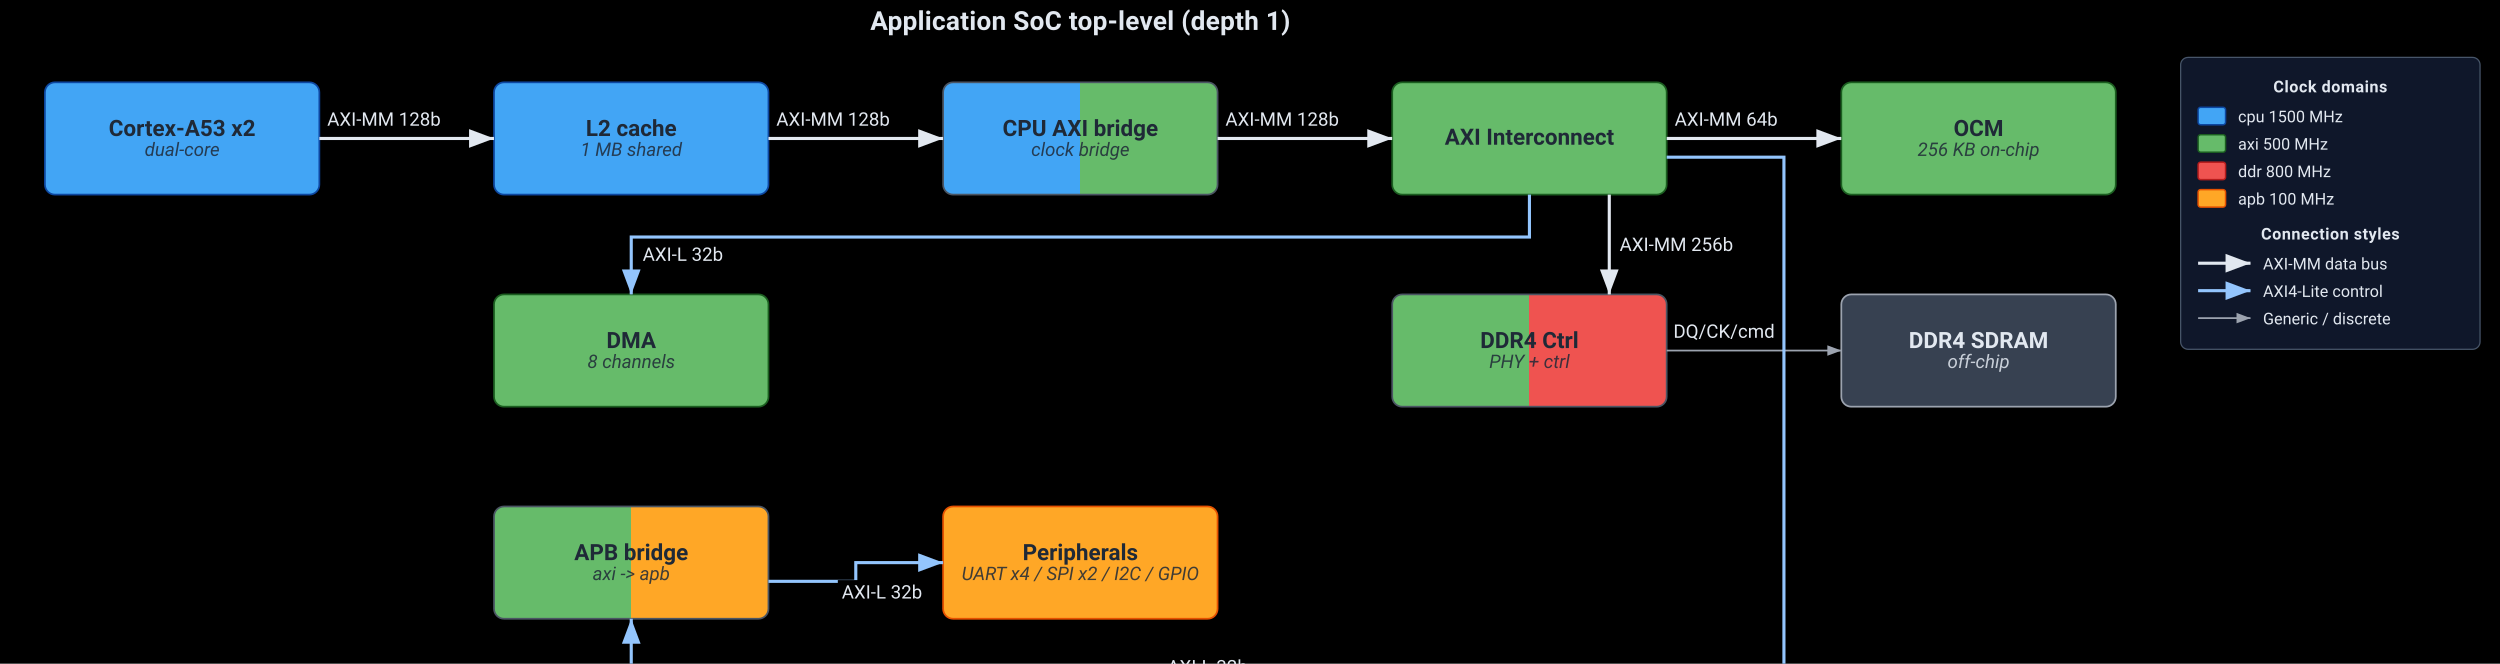
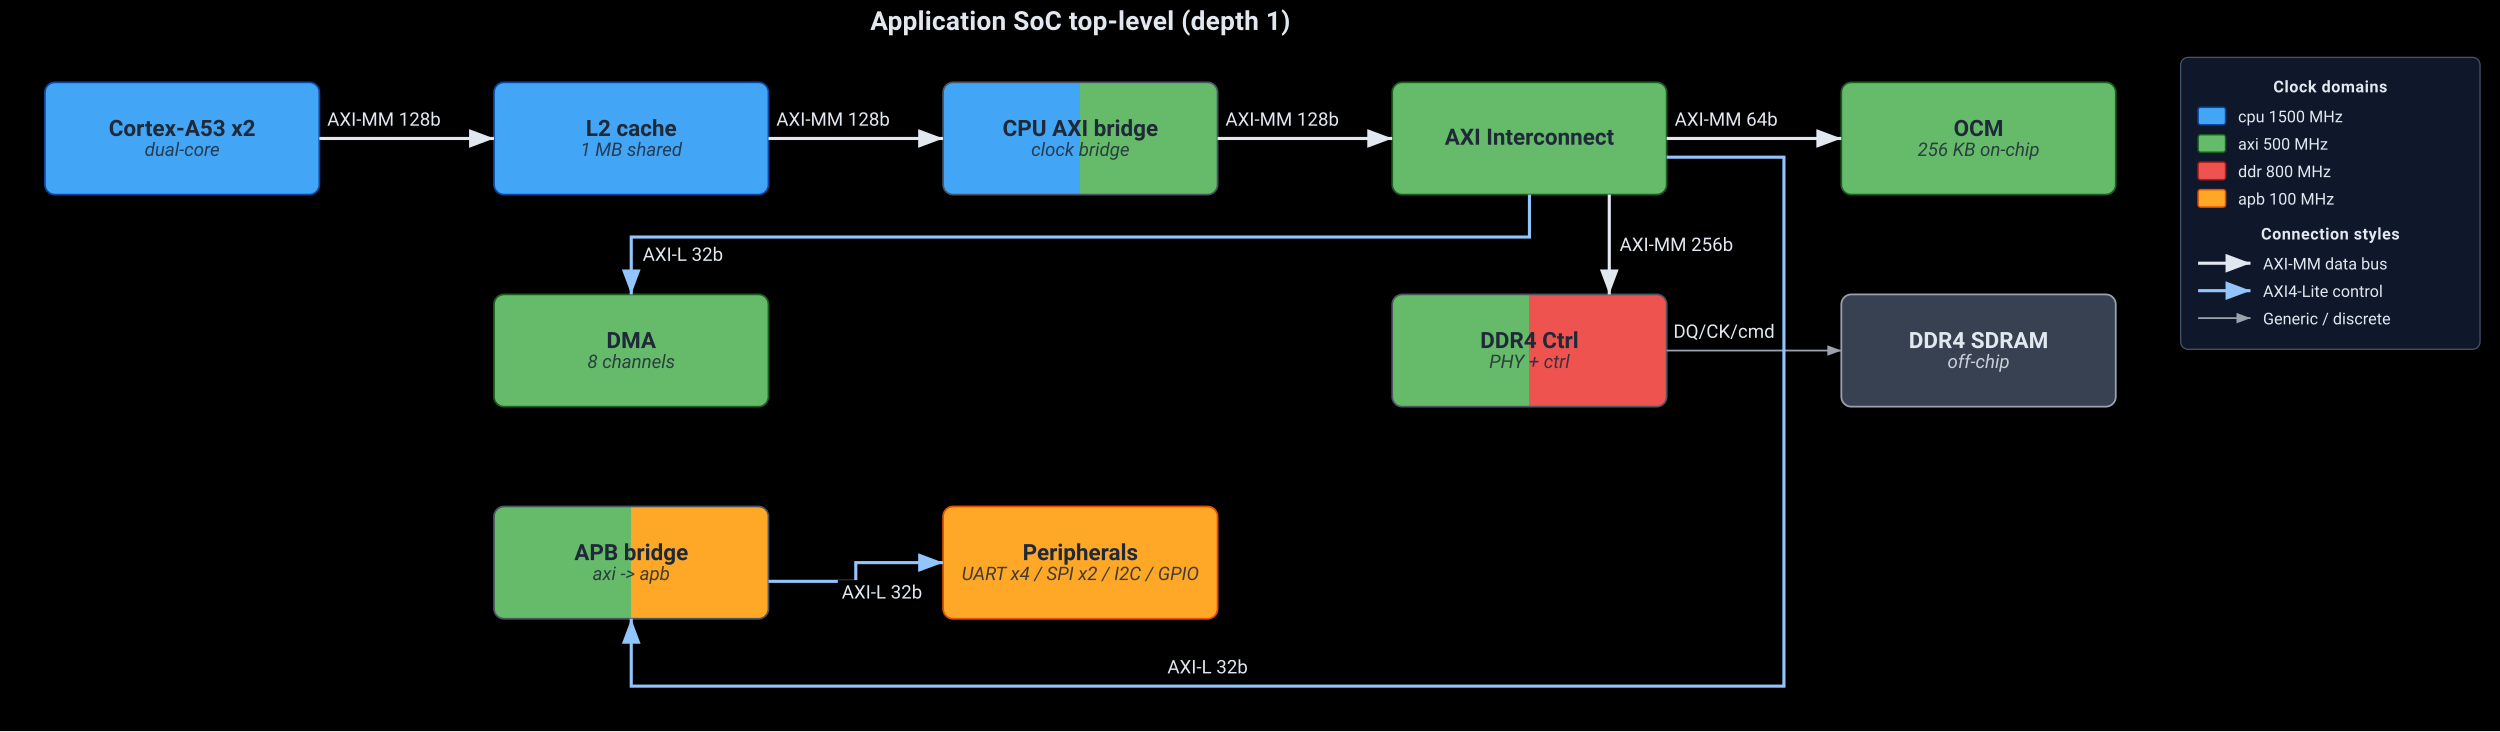
- <svg xmlns="http://www.w3.org/2000/svg" width="2004" height="532" viewBox="0 0 2004 532" font-family="ui-sans-serif, system-ui, -apple-system, 'Segoe UI', Roboto, 'Helvetica Neue', Arial, sans-serif" style="background:#000000">
+ <svg xmlns="http://www.w3.org/2000/svg" width="2004" height="586" viewBox="0 0 2004 586" font-family="ui-sans-serif, system-ui, -apple-system, 'Segoe UI', Roboto, 'Helvetica Neue', Arial, sans-serif" style="background:#000000">
  <defs>
    <marker id="ah-solid" markerWidth="9" markerHeight="9" refX="8" refY="3" orient="auto">
      <path d="M0,0 L0,6 L8,3 z" fill="#e2e8f0" />
    </marker>
    <marker id="ah-thin" markerWidth="9" markerHeight="9" refX="8" refY="3" orient="auto">
      <path d="M0,0 L0,6 L8,3 z" fill="#9ca3af" />
    </marker>
    <marker id="ah-stream" markerWidth="9" markerHeight="9" refX="8" refY="3" orient="auto">
      <path d="M0,0 L0,6 L8,3 z" fill="#d9f99d" />
    </marker>
    <marker id="ah-axil" markerWidth="9" markerHeight="9" refX="8" refY="3" orient="auto">
      <path d="M0,0 L0,6 L8,3 z" fill="#93c5fd" />
    </marker>
    <marker id="ah-tilelink" markerWidth="9" markerHeight="9" refX="8" refY="3" orient="auto">
      <path d="M0,0 L0,6 L8,3 z" fill="#5eead4" />
    </marker>
    <marker id="ah-cdc" markerWidth="9" markerHeight="9" refX="8" refY="3" orient="auto">
      <path d="M0,0 L0,6 L8,3 z" fill="#d8b4fe" />
    </marker>
    <marker id="ah-open" markerWidth="9" markerHeight="9" refX="8" refY="3" orient="auto">
      <path d="M0.5,0.5 L0.5,5.5 L8,3 z" fill="#000000" stroke="#e2e8f0" stroke-width="1" />
    </marker>
    <linearGradient id="grad-cpu_axi" x1="0%" y1="0%" x2="100%" y2="0%">
      <stop offset="50%" stop-color="#42A5F5" />
      <stop offset="50%" stop-color="#66BB6A" />
    </linearGradient>
    <linearGradient id="grad-ddr_ctrl" x1="0%" y1="0%" x2="100%" y2="0%">
      <stop offset="50%" stop-color="#66BB6A" />
      <stop offset="50%" stop-color="#EF5350" />
    </linearGradient>
    <linearGradient id="grad-apb_br" x1="0%" y1="0%" x2="100%" y2="0%">
      <stop offset="50%" stop-color="#66BB6A" />
      <stop offset="50%" stop-color="#FFA726" />
    </linearGradient>
  </defs>
-   <rect width="2004" height="532" fill="#000000" id="_canvas_bg" />
+   <rect width="2004" height="586" fill="#000000" id="_canvas_bg" />
  <text x="866.0" y="24" text-anchor="middle" font-size="21" font-weight="600" fill="#e2e8f0" letter-spacing="0.2">Application SoC top-level (depth 1)</text>
  <rect id="cpu" x="36" y="66" width="220" height="90" fill="#42A5F5" stroke="#0D47A1" stroke-width="1.4" rx="8" />
  <text x="146" y="109" text-anchor="middle" font-size="18" font-weight="600" fill="#1f2937">Cortex-A53 x2</text>
  <text x="146" y="125" text-anchor="middle" font-size="15" font-style="italic" fill="#1f2937" opacity="0.85">dual-core</text>
  <rect id="l2" x="396" y="66" width="220" height="90" fill="#42A5F5" stroke="#0D47A1" stroke-width="1.4" rx="8" />
  <text x="506" y="109" text-anchor="middle" font-size="18" font-weight="600" fill="#1f2937">L2 cache</text>
  <text x="506" y="125" text-anchor="middle" font-size="15" font-style="italic" fill="#1f2937" opacity="0.85">1 MB shared</text>
  <rect id="cpu_axi" x="756" y="66" width="220" height="90" fill="url(#grad-cpu_axi)" stroke="#4b5563" stroke-width="1.4" rx="8" />
  <text x="866" y="109" text-anchor="middle" font-size="18" font-weight="600" fill="#1f2937">CPU AXI bridge</text>
  <text x="866" y="125" text-anchor="middle" font-size="15" font-style="italic" fill="#1f2937" opacity="0.85">clock bridge</text>
  <rect id="ic" x="1116" y="66" width="220" height="90" fill="#66BB6A" stroke="#1B5E20" stroke-width="1.4" rx="8" />
  <text x="1226" y="116" text-anchor="middle" font-size="18" font-weight="600" fill="#1f2937">AXI Interconnect</text>
  <rect id="sram" x="1476" y="66" width="220" height="90" fill="#66BB6A" stroke="#1B5E20" stroke-width="1.4" rx="8" />
  <text x="1586" y="109" text-anchor="middle" font-size="18" font-weight="600" fill="#1f2937">OCM</text>
  <text x="1586" y="125" text-anchor="middle" font-size="15" font-style="italic" fill="#1f2937" opacity="0.85">256 KB on-chip</text>
  <rect id="dma" x="396" y="236" width="220" height="90" fill="#66BB6A" stroke="#1B5E20" stroke-width="1.4" rx="8" />
  <text x="506" y="279" text-anchor="middle" font-size="18" font-weight="600" fill="#1f2937">DMA</text>
  <text x="506" y="295" text-anchor="middle" font-size="15" font-style="italic" fill="#1f2937" opacity="0.85">8 channels</text>
  <rect id="ddr_ctrl" x="1116" y="236" width="220" height="90" fill="url(#grad-ddr_ctrl)" stroke="#4b5563" stroke-width="1.4" rx="8" />
  <text x="1226" y="279" text-anchor="middle" font-size="18" font-weight="600" fill="#1f2937">DDR4 Ctrl</text>
  <text x="1226" y="295" text-anchor="middle" font-size="15" font-style="italic" fill="#1f2937" opacity="0.85">PHY + ctrl</text>
  <rect id="ddr3" x="1476" y="236" width="220" height="90" fill="#374151" stroke="#9ca3af" stroke-width="1.4" rx="8" />
  <text x="1586" y="279" text-anchor="middle" font-size="18" font-weight="600" fill="#e2e8f0">DDR4 SDRAM</text>
  <text x="1586" y="295" text-anchor="middle" font-size="15" font-style="italic" fill="#e2e8f0" opacity="0.85">off-chip</text>
  <rect id="apb_br" x="396" y="406" width="220" height="90" fill="url(#grad-apb_br)" stroke="#4b5563" stroke-width="1.4" rx="8" />
  <text x="506" y="449" text-anchor="middle" font-size="18" font-weight="600" fill="#1f2937">APB bridge</text>
  <text x="506" y="465" text-anchor="middle" font-size="15" font-style="italic" fill="#1f2937" opacity="0.85">axi -&gt; apb</text>
  <rect id="periph" x="756" y="406" width="220" height="90" fill="#FFA726" stroke="#E65100" stroke-width="1.4" rx="8" />
  <text x="866" y="449" text-anchor="middle" font-size="18" font-weight="600" fill="#1f2937">Peripherals</text>
  <text x="866" y="465" text-anchor="middle" font-size="15" font-style="italic" fill="#1f2937" opacity="0.85">UART x4 / SPI x2 / I2C / GPIO</text>
  <mask id="edge-label-clearance" maskUnits="userSpaceOnUse">
-     <rect width="2004" height="532" fill="#ffffff" />
+     <rect width="2004" height="586" fill="#ffffff" />
    <rect x="260.0" y="86.0" width="95.7" height="19.0" fill="#000000" />
    <rect x="620.0" y="86.0" width="95.7" height="19.0" fill="#000000" />
    <rect x="980.0" y="86.0" width="95.7" height="19.0" fill="#000000" />
    <rect x="1340.0" y="86.0" width="87.4" height="19.0" fill="#000000" />
    <rect x="512.0" y="194.3" width="70.7" height="19.0" fill="#000000" />
    <rect x="1296.0" y="186.5" width="95.7" height="19.0" fill="#000000" />
    <rect x="1340.0" y="256.0" width="84.0" height="19.0" fill="#000000" />
    <rect x="932.6" y="525.0" width="70.7" height="19.0" fill="#000000" />
    <rect x="671.6" y="465.0" width="70.7" height="19.0" fill="#000000" />
  </mask>
  <path id="edge_cpu_to_l2" d="M 256.0,111.0 L 326.0,111.0 L 396.0,111.0" stroke="#e2e8f0" stroke-width="2.5" fill="none" marker-end="url(#ah-solid)" mask="url(#edge-label-clearance)" />
  <path id="edge_l2_to_cpu_axi" d="M 616.0,111.0 L 686.0,111.0 L 756.0,111.0" stroke="#e2e8f0" stroke-width="2.5" fill="none" marker-end="url(#ah-solid)" mask="url(#edge-label-clearance)" />
  <path id="edge_cpu_axi_to_ic" d="M 976.0,111.0 L 1046.0,111.0 L 1116.0,111.0" stroke="#e2e8f0" stroke-width="2.5" fill="none" marker-end="url(#ah-solid)" mask="url(#edge-label-clearance)" />
  <path id="edge_ic_to_sram" d="M 1336.0,111.0 L 1406.0,111.0 L 1476.0,111.0" stroke="#e2e8f0" stroke-width="2.5" fill="none" marker-end="url(#ah-solid)" mask="url(#edge-label-clearance)" />
  <path id="edge_ic_to_dma" d="M 1226.0,156.0 L 1226.0,190.0 L 506.0,190.0 L 506.0,236.0" stroke="#93c5fd" stroke-width="2.5" fill="none" marker-end="url(#ah-axil)" mask="url(#edge-label-clearance)" />
  <path id="edge_ic_to_ddr_ctrl" d="M 1290.0,156.0 L 1290.0,236.0" stroke="#e2e8f0" stroke-width="2.5" fill="none" marker-end="url(#ah-solid)" mask="url(#edge-label-clearance)" />
  <path id="edge_ddr_ctrl_to_ddr3" d="M 1336.0,281.0 L 1406.0,281.0 L 1476.0,281.0" stroke="#9ca3af" stroke-width="1.4" fill="none" marker-end="url(#ah-thin)" mask="url(#edge-label-clearance)" />
  <path id="edge_ic_to_apb_br" d="M 1336.0,126.0 L 1430.0,126.0 L 1430.0,550.0 L 506.0,550.0 L 506.0,496.0" stroke="#93c5fd" stroke-width="2.5" fill="none" marker-end="url(#ah-axil)" mask="url(#edge-label-clearance)" />
  <path id="edge_apb_br_to_periph" d="M 616.0,466.0 L 686.0,466.0 L 686.0,451.0 L 756.0,451.0" stroke="#93c5fd" stroke-width="2.5" fill="none" marker-end="url(#ah-axil)" mask="url(#edge-label-clearance)" />
  <text x="307.8" y="100.8" text-anchor="middle" font-size="15" fill="#e2e8f0">AXI-MM 128b</text>
  <text x="667.8" y="100.8" text-anchor="middle" font-size="15" fill="#e2e8f0">AXI-MM 128b</text>
  <text x="1027.8" y="100.8" text-anchor="middle" font-size="15" fill="#e2e8f0">AXI-MM 128b</text>
  <text x="1383.7" y="100.8" text-anchor="middle" font-size="15" fill="#e2e8f0">AXI-MM 64b</text>
  <text x="547.4" y="209.1" text-anchor="middle" font-size="15" fill="#e2e8f0">AXI-L 32b</text>
  <text x="1343.8" y="201.2" text-anchor="middle" font-size="15" fill="#e2e8f0">AXI-MM 256b</text>
  <text x="1382.0" y="270.8" text-anchor="middle" font-size="15" fill="#e2e8f0">DQ/CK/cmd</text>
  <text x="968.0" y="539.8" text-anchor="middle" font-size="15" fill="#e2e8f0">AXI-L 32b</text>
  <text x="707.0" y="479.8" text-anchor="middle" font-size="15" fill="#e2e8f0">AXI-L 32b</text>
  <rect id="legend_card" x="1748" y="46" width="240" height="234" fill="#0f172a" stroke="#475569" stroke-width="1" rx="6" />
  <text x="1868" y="74" text-anchor="middle" font-size="13" font-weight="700" fill="#e2e8f0" letter-spacing="0.4">Clock domains</text>
  <rect x="1762" y="86" width="22" height="14" fill="#42A5F5" stroke="#0D47A1" stroke-width="1.2" rx="2" />
  <text x="1794" y="98" font-size="13" fill="#e2e8f0">cpu  1500 MHz</text>
  <rect x="1762" y="108" width="22" height="14" fill="#66BB6A" stroke="#1B5E20" stroke-width="1.2" rx="2" />
  <text x="1794" y="120" font-size="13" fill="#e2e8f0">axi  500 MHz</text>
  <rect x="1762" y="130" width="22" height="14" fill="#EF5350" stroke="#B71C1C" stroke-width="1.2" rx="2" />
  <text x="1794" y="142" font-size="13" fill="#e2e8f0">ddr  800 MHz</text>
  <rect x="1762" y="152" width="22" height="14" fill="#FFA726" stroke="#E65100" stroke-width="1.2" rx="2" />
  <text x="1794" y="164" font-size="13" fill="#e2e8f0">apb  100 MHz</text>
  <text x="1868" y="192" text-anchor="middle" font-size="13" font-weight="700" fill="#e2e8f0" letter-spacing="0.4">Connection styles</text>
  <path id="legend-arrow-axi-mm" d="M 1762,211.0 L 1804,211.0" stroke="#e2e8f0" stroke-width="2.5" fill="none" marker-end="url(#ah-solid)" />
  <text x="1814" y="216" font-size="13" fill="#e2e8f0">AXI-MM data bus</text>
  <path id="legend-arrow-axi-lite" d="M 1762,233.0 L 1804,233.0" stroke="#93c5fd" stroke-width="2.5" fill="none" marker-end="url(#ah-axil)" />
  <text x="1814" y="238" font-size="13" fill="#e2e8f0">AXI4-Lite control</text>
  <path id="legend-arrow-generic" d="M 1762,255.0 L 1804,255.0" stroke="#9ca3af" stroke-width="1.4" fill="none" marker-end="url(#ah-thin)" />
  <text x="1814" y="260" font-size="13" fill="#e2e8f0">Generic / discrete</text>
</svg>
